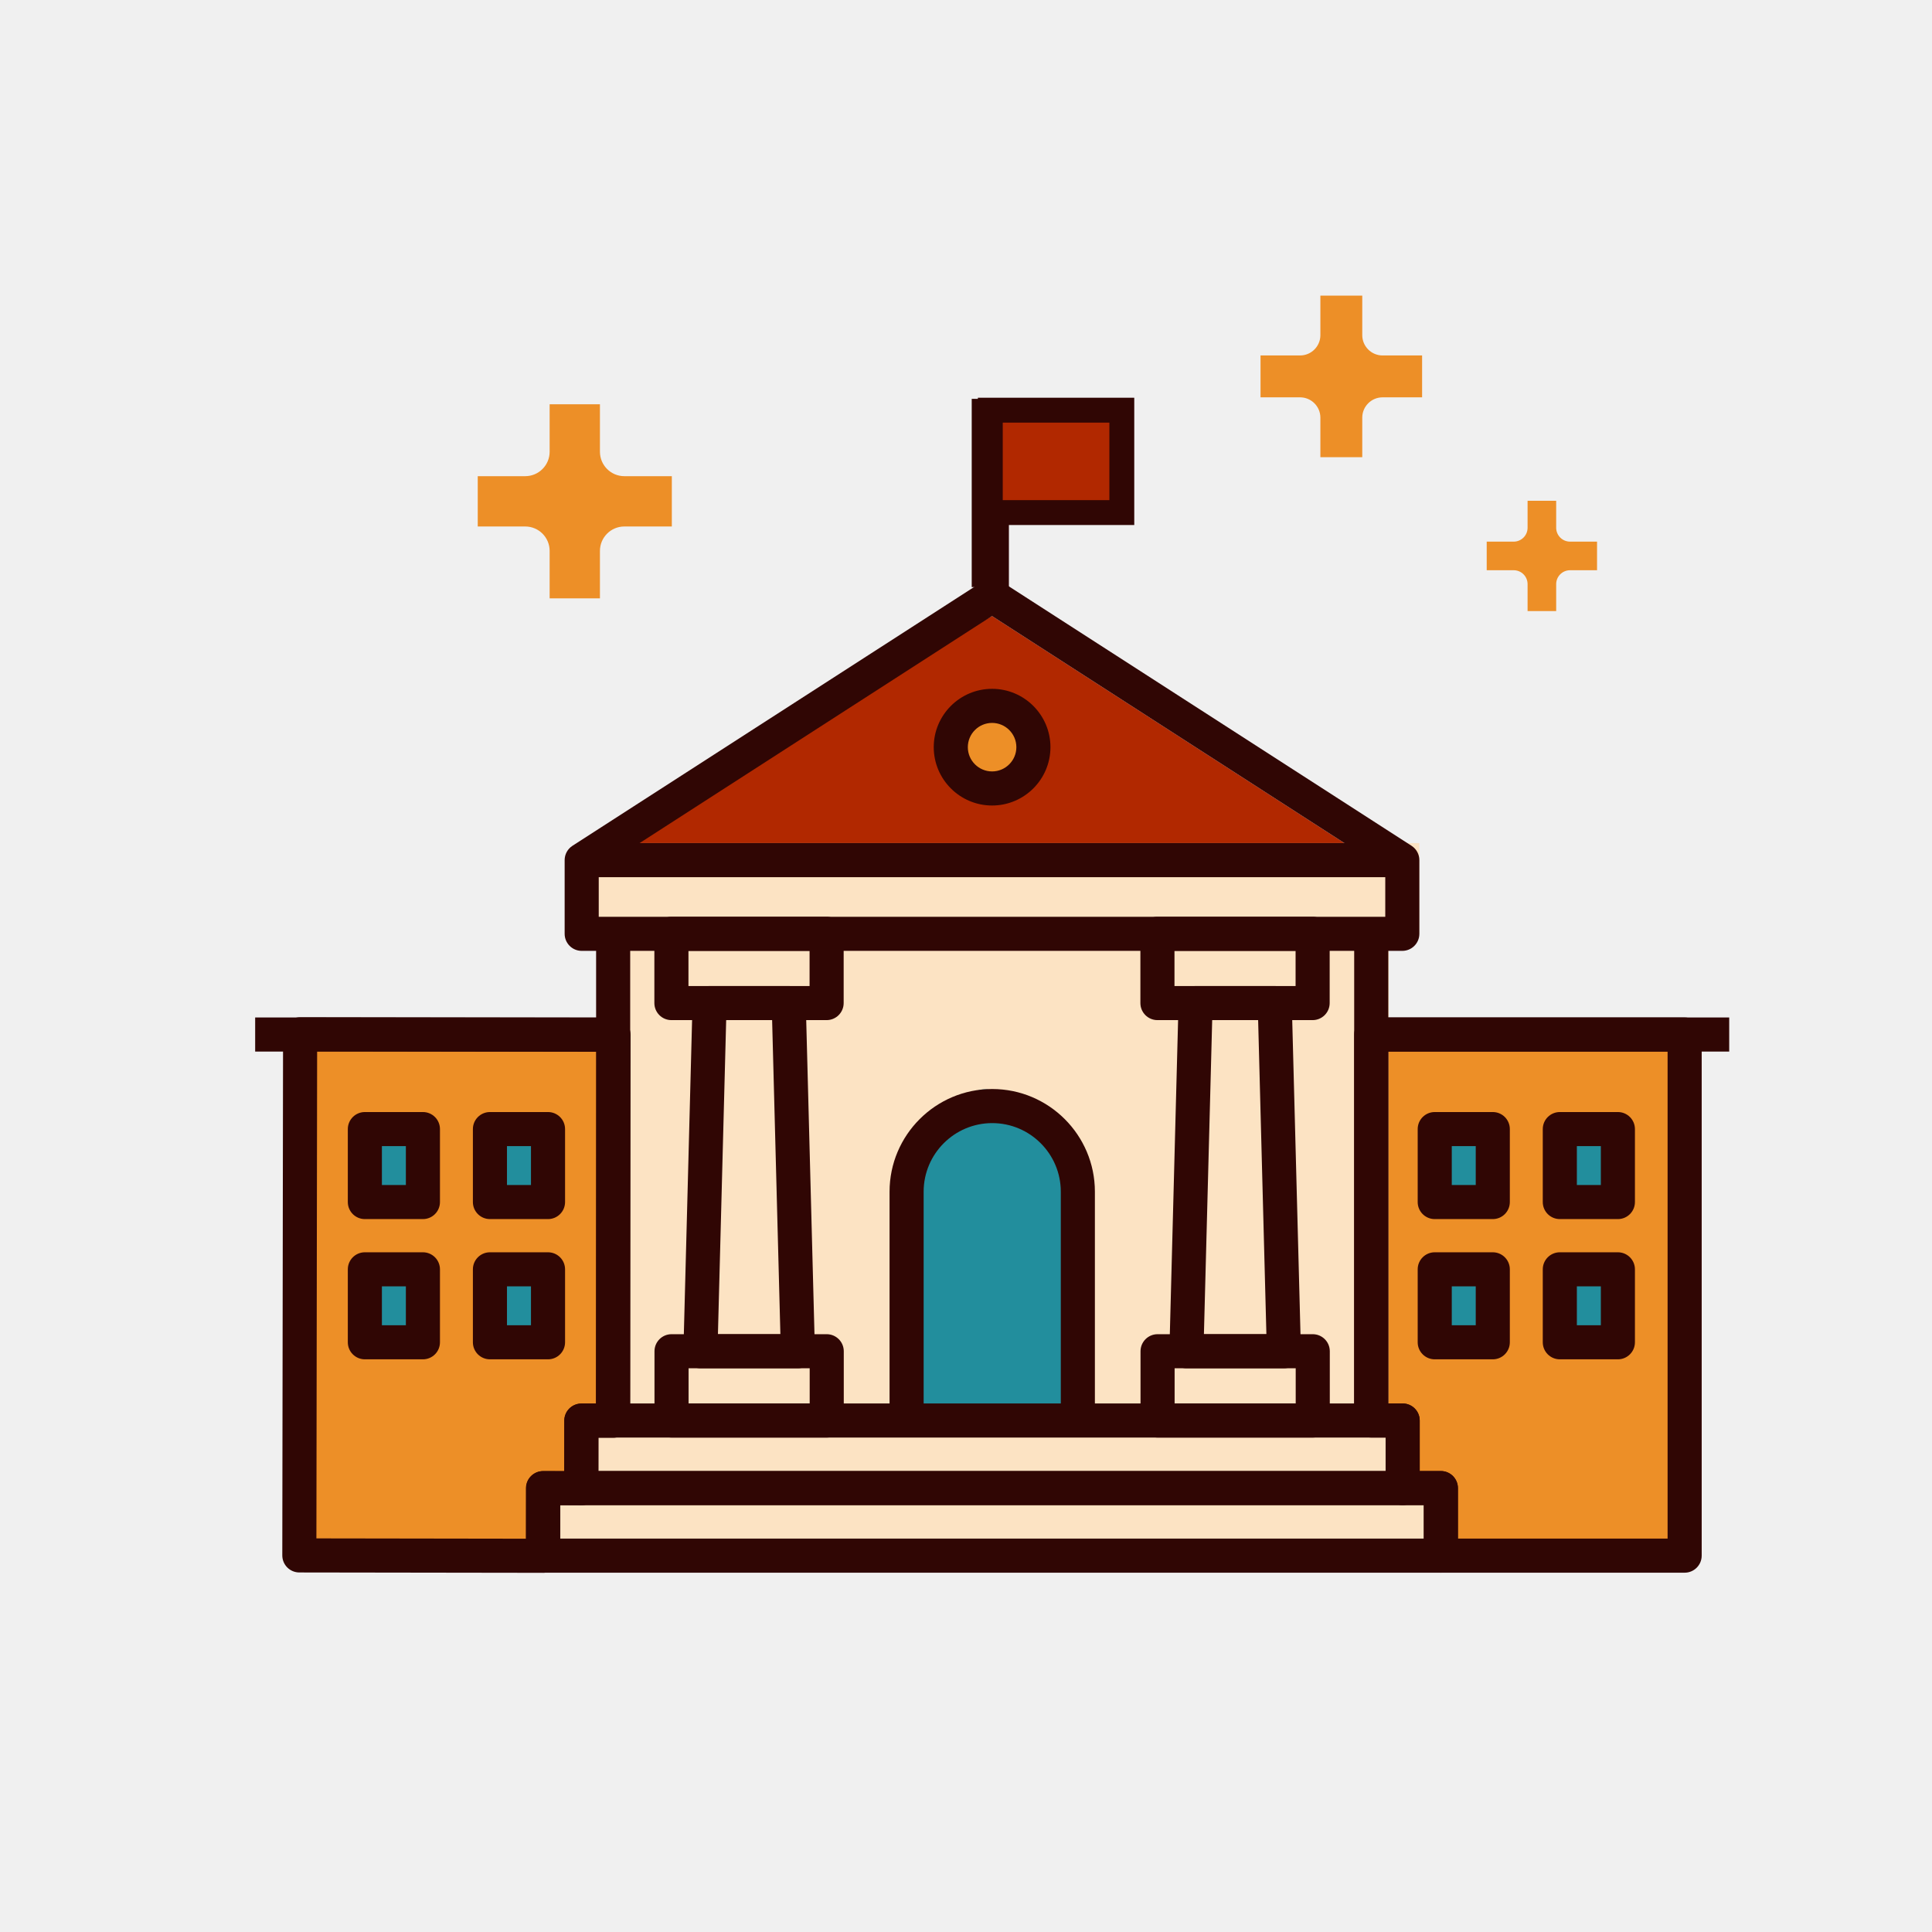
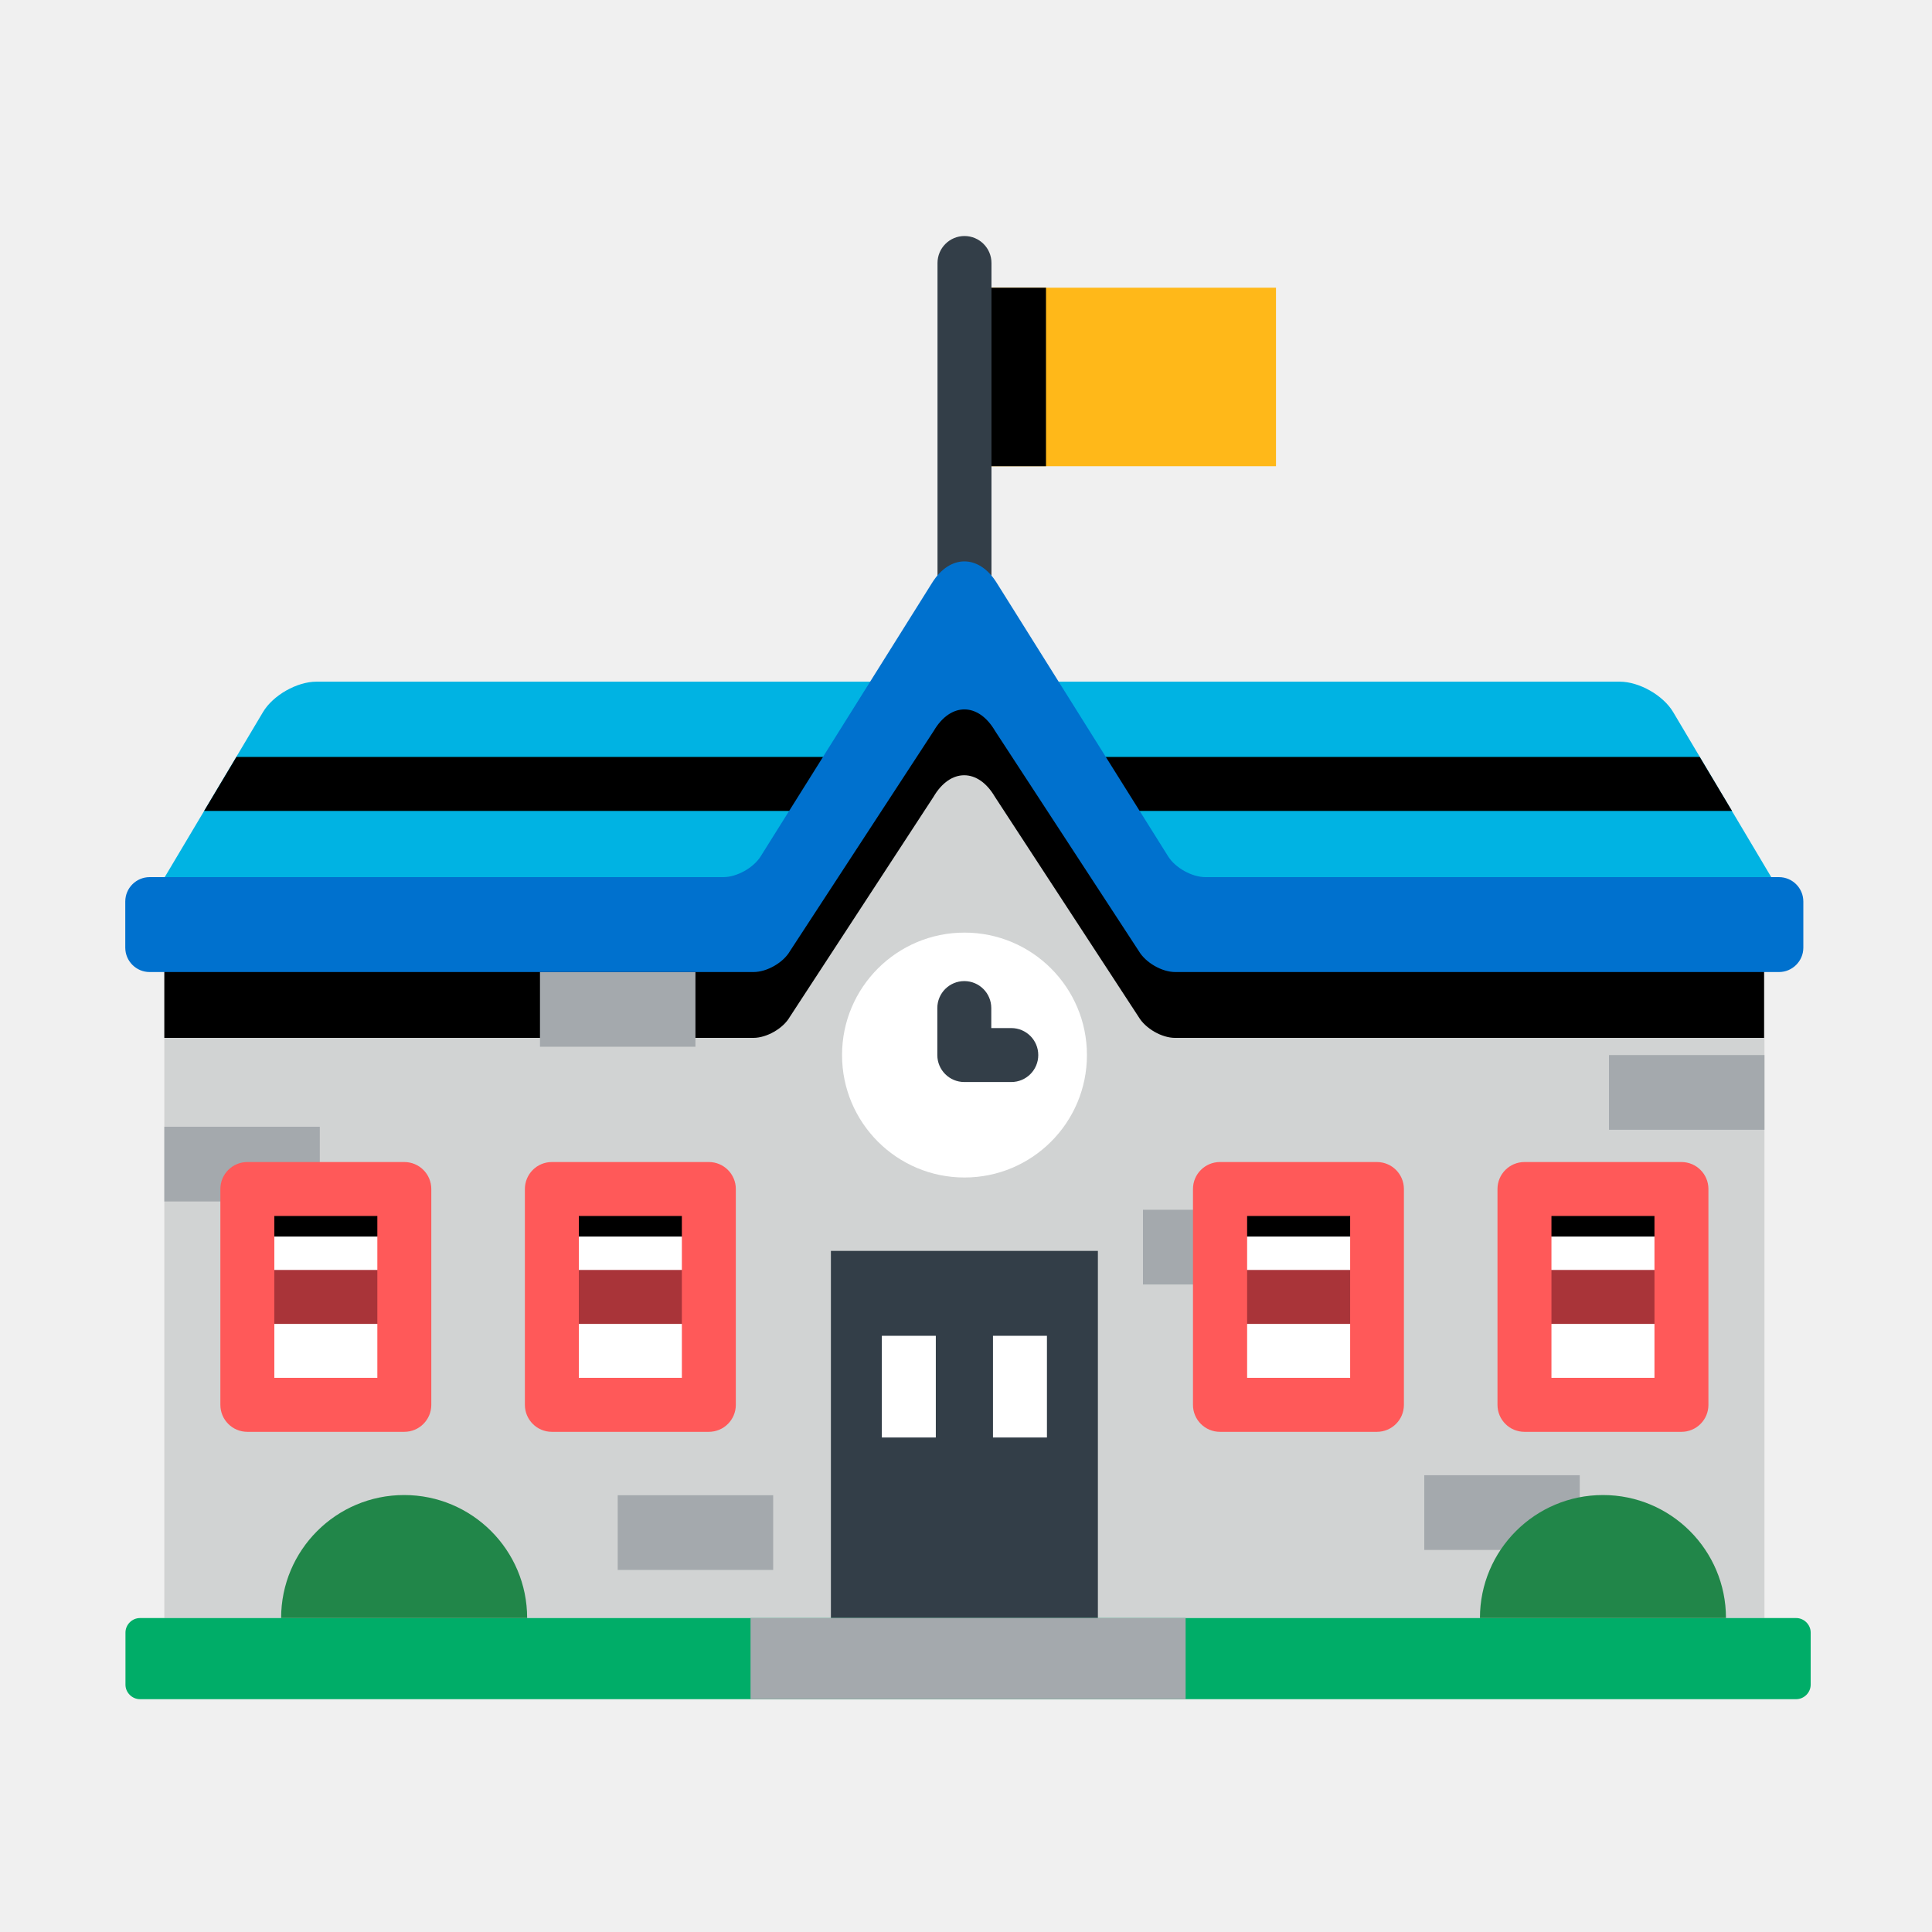
<svg xmlns="http://www.w3.org/2000/svg" width="800px" height="800px" viewBox="0 0 1024 1024" class="icon" version="1.1">
-   <path d="M304.65 239.444c0 14.508 11.761 26.268 26.268 26.268h25.168-25.168c-14.508 0-26.268 11.762-26.268 26.269v25.168-25.168c0-14.508-11.762-26.269-26.269-26.269h-25.168 25.168c14.507 0 26.269-11.76 26.269-26.268v-25.168 25.168z" fill="#ED8F27" />
-   <path d="M317.983 317.149h-26.662v-25.17c0-7.134-5.806-12.931-12.941-12.931h-25.169v-26.662h25.169c7.135 0 12.941-5.807 12.941-12.941v-25.169h26.662v25.169c0 7.134 5.797 12.941 12.932 12.941v26.662c-7.135 0-12.932 5.797-12.932 12.931v25.17z m38.101-38.101h-25.169v-26.662h25.169v26.662z" fill="#ED8F27" />
-   <path d="M710.927 177.629c0 12.077 9.79 21.866 21.866 21.866h20.951-20.951c-12.077 0-21.866 9.791-21.866 21.867v20.95-20.95c0-12.077-9.791-21.867-21.867-21.867h-20.95 20.95c12.077 0 21.867-9.789 21.867-21.866v-20.95 20.95z" fill="#ED8F27" />
-   <path d="M722.026 242.312h-22.194V221.36c0-5.938-4.833-10.764-10.772-10.764h-20.951v-22.194h20.951c5.939 0 10.772-4.834 10.772-10.772v-20.951h22.194v20.951c0 5.938 4.826 10.772 10.765 10.772v22.194c-5.939 0-10.765 4.826-10.765 10.764v20.952z m31.716-31.716h-20.951v-22.194h20.951v22.194z" fill="#ED8F27" />
-   <path d="M817.228 279.725c0 8.247 6.686 14.932 14.932 14.932h14.306-14.306c-8.247 0-14.932 6.685-14.932 14.932v14.307-14.307c0-8.247-6.685-14.932-14.932-14.932H787.99h14.306c8.246 0 14.932-6.685 14.932-14.932v-14.306 14.306z" fill="#ED8F27" />
-   <path d="M824.805 323.898H809.65V309.59c0-4.055-3.3-7.356-7.356-7.356h-14.307v-15.156h14.307c4.055 0 7.356-3.3 7.356-7.356v-14.307h15.156v14.307c0 4.056 3.3 7.356 7.356 7.356v15.156c-4.056 0-7.356 3.3-7.356 7.356v14.308z m21.663-21.663h-14.307v-15.156h14.307v15.156z" fill="#ED8F27" />
-   <path d="M735.814 552.318V446.847H308.315v46.479h11.747v58.992H153.503v272.208h748.426V552.318z" fill="#ED8F27" />
-   <path d="M192.037 596.083h33.629v44h-33.629zM257.073 596.083h33.629v44h-33.629zM257.073 670.104h33.629v44h-33.629zM192.037 670.104h33.629v44h-33.629zM760.505 596.083h33.629v44h-33.629zM825.541 596.083h33.629v44h-33.629zM825.541 670.104h33.629v44h-33.629z" fill="#228E9D" />
-   <path d="M324.982 493.326h410.832v262.963H324.982z" fill="#FCE3C3" />
-   <path d="M760.505 670.104h33.629v44h-33.629zM482.2 746.963V619.624s29.69-56.927 47.98-38.638c18.289 18.289 45.932 42.129 45.932 42.129L571 744.75l-88.8 2.213z" fill="#228E9D" />
-   <path d="M308.315 446.847l217.464-120.336L734.22 460.808z" fill="#B12800" />
-   <path d="M441 526.923V490.77h-85.129v36.153h15.886V711.63h-18.522v38.333h84.236V711.63h-12.53V526.923zM698.545 526.923V490.77h-85.129v36.153h15.886V711.63H610.78v38.333h84.235V711.63h-12.529V526.923z" fill="#FCE3C3" />
-   <path d="M308.315 446.847h443.972v48.096H308.315zM747.687 785.436v-29.147H301.796v29.147h-11.094v39.09h472.83v-39.09z" fill="#FCE3C3" />
-   <path d="M528.056 396.627m-23.257 0a23.257 23.257 0 1 0 46.514 0 23.257 23.257 0 1 0-46.514 0Z" fill="#ED8F27" />
-   <path d="M580.315 744.618h-18.067V631.622c0-20.043-16.309-36.352-36.352-36.352-20.043 0-36.345 16.309-36.345 36.352v112.996h-18.067V631.622c0-30.006 24.407-54.419 54.412-54.419 30.006 0 54.419 24.413 54.419 54.419v112.996zM315.949 493.326h18.067v259.578h-18.067zM717.747 493.326h18.067v259.578h-18.067zM438.125 540.681h-82.261c-4.987 0-9.034-4.046-9.034-9.034v-36.704c0-4.987 4.046-9.034 9.034-9.034h82.261c4.987 0 9.034 4.046 9.034 9.034v36.704c-0.001 4.988-4.047 9.034-9.034 9.034z m-73.227-18.067h64.193v-18.637h-64.193v18.637z" fill="#300604" />
-   <path d="M422.893 725.221h-51.649a9.023 9.023 0 0 1-6.469-2.729 9.035 9.035 0 0 1-2.558-6.54l4.846-184.541a9.025 9.025 0 0 1 9.027-8.799h41.951a9.025 9.025 0 0 1 9.028 8.799l4.852 184.541a9.033 9.033 0 0 1-9.028 9.269z m-42.374-18.067h33.099l-4.376-166.474h-24.354l-4.369 166.474z" fill="#300604" />
-   <path d="M438.184 761.938h-82.255a9.036 9.036 0 0 1-9.034-9.034v-36.716c0-4.987 4.046-9.034 9.034-9.034h82.255c4.987 0 9.034 4.046 9.034 9.034v36.716c-0.001 4.987-4.047 9.034-9.034 9.034z m-73.221-18.067h64.187v-18.649h-64.187v18.649zM680.489 725.221h-51.66a9.031 9.031 0 0 1-9.027-9.269l4.858-184.541a9.026 9.026 0 0 1 9.028-8.799h41.951a9.024 9.024 0 0 1 9.027 8.799l4.852 184.541a9.031 9.031 0 0 1-9.029 9.269z m-42.385-18.067h33.111l-4.376-166.474h-24.354l-4.381 166.474z" fill="#300604" />
-   <path d="M695.721 540.681h-82.255c-4.987 0-9.034-4.046-9.034-9.034v-36.704c0-4.987 4.047-9.034 9.034-9.034h82.255a9.036 9.036 0 0 1 9.034 9.034v36.704a9.036 9.036 0 0 1-9.034 9.034zM622.5 522.614h64.188v-18.637H622.5v18.637zM695.787 761.938h-82.249a9.036 9.036 0 0 1-9.034-9.034v-36.716c0-4.987 4.046-9.034 9.034-9.034h82.249c4.987 0 9.034 4.046 9.034 9.034v36.716c-0.001 4.987-4.047 9.034-9.034 9.034z m-73.215-18.067h64.181v-18.649h-64.181v18.649z" fill="#300604" />
-   <path d="M743.254 503.976H308.309c-4.987 0-9.034-4.046-9.034-9.034V455.88a9.035 9.035 0 0 1 4.14-7.593l217.47-140.114a9.045 9.045 0 0 1 9.786 0l217.475 140.114a9.033 9.033 0 0 1 4.14 7.593v39.063c0.001 4.987-4.045 9.033-9.032 9.033z m-425.912-18.067H734.22v-25.101L525.779 326.511 317.342 460.808v25.101z" fill="#300604" />
-   <path d="M525.826 426.938c-17.049 0-30.924-13.874-30.924-30.923 0-17.05 13.874-30.924 30.924-30.924 17.055 0 30.935 13.874 30.935 30.924-0.001 17.05-13.88 30.923-30.935 30.923z m0-43.779c-7.087 0-12.857 5.769-12.857 12.857 0 7.087 5.769 12.856 12.857 12.856 7.093 0 12.868-5.769 12.868-12.856-0.001-7.088-5.776-12.857-12.868-12.857zM308.315 446.847h434.939v18.067H308.315zM135.243 539.287h189.74v18.067h-189.74zM726.781 539.287h189.734v18.067H726.781zM857.514 646.143h-30.777c-4.987 0-9.034-4.046-9.034-9.034V598.44a9.036 9.036 0 0 1 9.034-9.034h30.777c4.987 0 9.034 4.046 9.034 9.034v38.669c-0.001 4.988-4.047 9.034-9.034 9.034z m-21.743-18.067h12.71v-20.602h-12.71v20.602zM857.514 720.47h-30.777c-4.987 0-9.034-4.046-9.034-9.034v-38.664c0-4.987 4.046-9.034 9.034-9.034h30.777c4.987 0 9.034 4.046 9.034 9.034v38.664c-0.001 4.987-4.047 9.034-9.034 9.034z m-21.743-18.067h12.71v-20.596h-12.71v20.596zM791.209 646.143h-30.771c-4.987 0-9.034-4.046-9.034-9.034V598.44a9.036 9.036 0 0 1 9.034-9.034h30.771c4.987 0 9.034 4.046 9.034 9.034v38.669c-0.001 4.988-4.047 9.034-9.034 9.034z m-21.737-18.067h12.704v-20.602h-12.704v20.602zM791.209 720.47h-30.771c-4.987 0-9.034-4.046-9.034-9.034v-38.664c0-4.987 4.046-9.034 9.034-9.034h30.771c4.987 0 9.034 4.046 9.034 9.034v38.664c-0.001 4.987-4.047 9.034-9.034 9.034z m-21.737-18.067h12.704v-20.596h-12.704v20.596zM290.46 646.143h-30.783c-4.987 0-9.034-4.046-9.034-9.034V598.44a9.036 9.036 0 0 1 9.034-9.034h30.783c4.987 0 9.034 4.046 9.034 9.034v38.669c-0.001 4.988-4.047 9.034-9.034 9.034z m-21.749-18.067h12.716v-20.602h-12.716v20.602zM290.46 720.47h-30.783c-4.987 0-9.034-4.046-9.034-9.034v-38.664c0-4.987 4.046-9.034 9.034-9.034h30.783c4.987 0 9.034 4.046 9.034 9.034v38.664c-0.001 4.987-4.047 9.034-9.034 9.034z m-21.749-18.067h12.716v-20.596h-12.716v20.596zM224.155 646.143h-30.771c-4.987 0-9.034-4.046-9.034-9.034V598.44a9.036 9.036 0 0 1 9.034-9.034h30.771c4.987 0 9.034 4.046 9.034 9.034v38.669c-0.001 4.988-4.047 9.034-9.034 9.034z m-21.737-18.067h12.704v-20.602h-12.704v20.602zM224.155 720.47h-30.771c-4.987 0-9.034-4.046-9.034-9.034v-38.664c0-4.987 4.046-9.034 9.034-9.034h30.771c4.987 0 9.034 4.046 9.034 9.034v38.664c-0.001 4.987-4.047 9.034-9.034 9.034z m-21.737-18.067h12.704v-20.596h-12.704v20.596zM743.442 797.749H308.174c-4.987 0-9.034-4.046-9.034-9.034v-35.811c0-4.987 4.046-9.034 9.034-9.034h435.268c4.987 0 9.034 4.046 9.034 9.034v35.811c0 4.987-4.047 9.034-9.034 9.034z m-426.234-18.067h417.201v-17.744H317.208v17.744z" fill="#300604" />
-   <path d="M763.691 833.559h-475.76a9.036 9.036 0 0 1-9.034-9.034v-35.811c0-4.987 4.046-9.034 9.034-9.034h475.76c4.987 0 9.034 4.046 9.034 9.034v35.811c-0.001 4.988-4.047 9.034-9.034 9.034z m-466.726-18.067h457.693v-17.744H296.965v17.744z" fill="#300604" />
-   <path d="M287.731 833.624h-0.012l-129.075-0.188a9.057 9.057 0 0 1-6.387-2.653 9.056 9.056 0 0 1-2.635-6.393l0.406-276.205a9.062 9.062 0 0 1 2.652-6.387 9.038 9.038 0 0 1 6.381-2.635h0.012l166.121 0.247c4.993 0.006 9.027 4.058 9.021 9.046l-0.294 204.584c-0.006 4.987-4.052 9.021-9.034 9.021h-0.012l-7.769-0.011-0.042 26.777c-0.005 4.982-4.052 9.016-9.034 9.016h-0.011l-11.215-0.017-0.041 26.783c-0.004 4.98-4.051 9.015-9.032 9.015z m-120.03-18.244l111.014 0.165 0.041-26.783c0.006-4.981 4.052-9.016 9.034-9.016h0.012l11.215 0.018 0.041-26.777c0.006-4.982 4.053-9.016 9.034-9.016h0.012l7.763 0.012 0.27-186.516-148.053-0.224-0.383 258.137zM892.895 833.559H763.691c-4.987 0-9.034-4.046-9.034-9.034v-26.777h-11.215a9.036 9.036 0 0 1-9.034-9.034v-26.777h-7.628a9.036 9.036 0 0 1-9.034-9.034V548.321c0-4.987 4.046-9.034 9.034-9.034h166.115c4.987 0 9.034 4.046 9.034 9.034v276.205c0 4.987-4.047 9.033-9.034 9.033z m-120.171-18.067h111.137V557.354H735.814v186.517h7.628c4.987 0 9.034 4.046 9.034 9.034v26.777h11.215c4.987 0 9.034 4.046 9.034 9.034v26.776z" fill="#300604" />
-   <path d="M515.033 211.401h19.705v99.772h-19.705z" fill="#300604" />
-   <path d="M524.885 217.402h69.701v54.274h-69.701z" fill="#B12800" />
-   <path d="M601.181 278.271h-82.89v-67.464h82.89v67.464z m-69.701-13.19h56.511v-41.085H531.48v41.085z" fill="#300604" />
+   <path d="M886.8 377.4c-5.3-8.9-18-16.1-28.3-16.1H167.7c-10.3 0-23 7.2-28.3 16.1l-54 90.7c-5.3 8.9-1.2 16.1 9.1 16.1h837.1c10.3 0 14.4-7.2 9.1-16.1l-53.9-90.7z" fill="#00B3E3" />
+   <path d="M900.9 401.2H576.1v28.6H918l-17.1-28.6z m-792.7 28.6h338.1v-28.6h-321l-17.1 28.6z" fill="" />
+   <path d="M608.5 479.6l-97.3-156.2-97.4 156.2H87.1v378h848.1v-378z" fill="#D1D3D3" />
+   <path d="M638.9 499.9c-7.1 0-15.9-4.9-19.7-10.9l-5.9-9.4h-4.9L517.7 334c-4.3-2-8.9-2-13.3 0l-90.7 145.6H409l-5.9 9.4c-3.8 6-12.6 10.9-19.7 10.9H87.1v50.2h312.2c7.1 0 15.8-5 19.3-11.1l76.2-116.7c8.9-15.2 23.6-15.2 32.5 0L603.5 539c3.6 6.1 12.2 11.1 19.3 11.1H935v-50.2H638.9z" fill="" />
+   <path d="M852.8 559.2h82.4v39.6h-82.4zM605.8 641.2h82.4v39.6h-82.4zM754.9 781.9h82.4v39.6h-82.4zM327.4 792.5h82.4v39.6h-82.4zM87.1 597.2h82.4v39.6H87.1zM286.2 515.2h82.4v39.6h-82.4z" fill="#A4A9AD" />
+   <path d="M440.4 663h141.5v194.6H440.4z" fill="#333E48" />
+   <path d="M467.4 708H496v53.9h-28.6zM526.3 708h28.6v53.9h-28.6zM292.5 630.2h83.2v114.4h-83.2z" fill="#FFFFFF" />
+   <path d="M292.5 630.2h83.2v25.2h-83.2z" fill="" />
+   <path d="M292.5 673.1h83.2v28.6h-83.2z" fill="#A93439" />
+   <path d="M306.8 730.3h54.6v-85.8h-54.6v85.8z m68.9 28.6h-83.2c-7.9 0-14.3-6.4-14.3-14.3V630.2c0-7.9 6.4-14.3 14.3-14.3h83.2c7.9 0 14.3 6.4 14.3 14.3v114.4c0 7.9-6.4 14.3-14.3 14.3z" fill="#FF5959" />
+   <path d="M131.1 630.2h83.2v114.4h-83.2z" fill="#FFFFFF" />
+   <path d="M131.1 630.2h83.2v25.2h-83.2z" fill="" />
+   <path d="M131.1 673.1h83.2v28.6h-83.2z" fill="#A93439" />
+   <path d="M145.4 730.3H200v-85.8h-54.6v85.8z m68.9 28.6h-83.2c-7.9 0-14.3-6.4-14.3-14.3V630.2c0-7.9 6.4-14.3 14.3-14.3h83.2c7.9 0 14.3 6.4 14.3 14.3v114.4c0 7.9-6.4 14.3-14.3 14.3z" fill="#FF5959" />
+   <path d="M646.7 630.2h83.2v114.4h-83.2z" fill="#FFFFFF" />
+   <path d="M646.7 630.2h83.2v25.2h-83.2z" fill="" />
+   <path d="M646.7 673.1h83.2v28.6h-83.2z" fill="#A93439" />
+   <path d="M661 730.3h54.6v-85.8H661v85.8z m68.8 28.6h-83.2c-7.9 0-14.3-6.4-14.3-14.3V630.2c0-7.9 6.4-14.3 14.3-14.3h83.2c7.9 0 14.3 6.4 14.3 14.3v114.4c0 7.9-6.4 14.3-14.3 14.3z" fill="#FF5959" />
+   <path d="M808 630.2h83.2v114.4H808z" fill="#FFFFFF" />
+   <path d="M808 630.2h83.2v25.2H808z" fill="" />
+   <path d="M808 673.1h83.2v28.6H808z" fill="#A93439" />
+   <path d="M822.3 730.3h54.6v-85.8h-54.6v85.8z m68.9 28.6H808c-7.9 0-14.3-6.4-14.3-14.3V630.2c0-7.9 6.4-14.3 14.3-14.3h83.2c7.9 0 14.3 6.4 14.3 14.3v114.4c0 7.9-6.4 14.3-14.3 14.3z" fill="#FF5959" />
+   <path d="M511.2 152.5h165.1v94.6H511.2z" fill="#FFB819" />
+   <path d="M511.2 152.5h43.2v94.6h-43.2z" fill="" />
+   <path d="M511.2 337.7c-7.9 0-14.3-6.4-14.3-14.3v-184c0-7.9 6.4-14.3 14.3-14.3s14.3 6.4 14.3 14.3v184.1c0 7.8-6.4 14.2-14.3 14.2z" fill="#333E48" />
+   <path d="M528.2 308.8c-9.4-15-24.7-15-34.1 0l-91 145.2c-3.8 6-12.6 10.9-19.7 10.9H79.3c-7.1 0-12.9 5.8-12.9 12.9v24.5c0 7.1 5.8 12.9 12.9 12.9h320.1c7.1 0 15.8-5 19.3-11.1l76.2-116.7c8.9-15.2 23.6-15.2 32.5 0l76.2 116.7c3.6 6.1 12.2 11.1 19.3 11.1h320c7.1 0 12.9-5.8 12.9-12.9v-24.5c0-7.1-5.8-12.9-12.9-12.9h-304c-7.1 0-15.9-4.9-19.7-10.9l-91-145.2z" fill="#0071CE" />
+   <path d="M511.2 559.2m-64.9 0a64.9 64.9 0 1 0 129.8 0 64.9 64.9 0 1 0-129.8 0Z" fill="#FFFFFF" />
+   <path d="M536 544.9h-10.6v-10.6c0-7.9-6.4-14.3-14.3-14.3s-14.3 6.4-14.3 14.3v24.9c0 7.9 6.4 14.3 14.3 14.3H536c7.9 0 14.3-6.4 14.3-14.3s-6.4-14.3-14.3-14.3z" fill="#333E48" />
+   <path d="M959.7 892.9c0 4.2-3.5 7.7-7.7 7.7H74.2c-4.2 0-7.7-3.5-7.7-7.7v-27.6c0-4.2 3.5-7.7 7.7-7.7H952c4.2 0 7.7 3.5 7.7 7.7v27.6z" fill="#00AD68" />
+   <path d="M397.8 857.6h230.6v43H397.8z" fill="#A4A9AD" />
+   <path d="M914.8 857.6c0-36-29.2-65.2-65.2-65.2s-65.2 29.2-65.2 65.2h130.4zM279.4 857.6c0-36-29.2-65.2-65.2-65.2S149 821.6 149 857.6h130.4z" fill="#218649" />
</svg>
